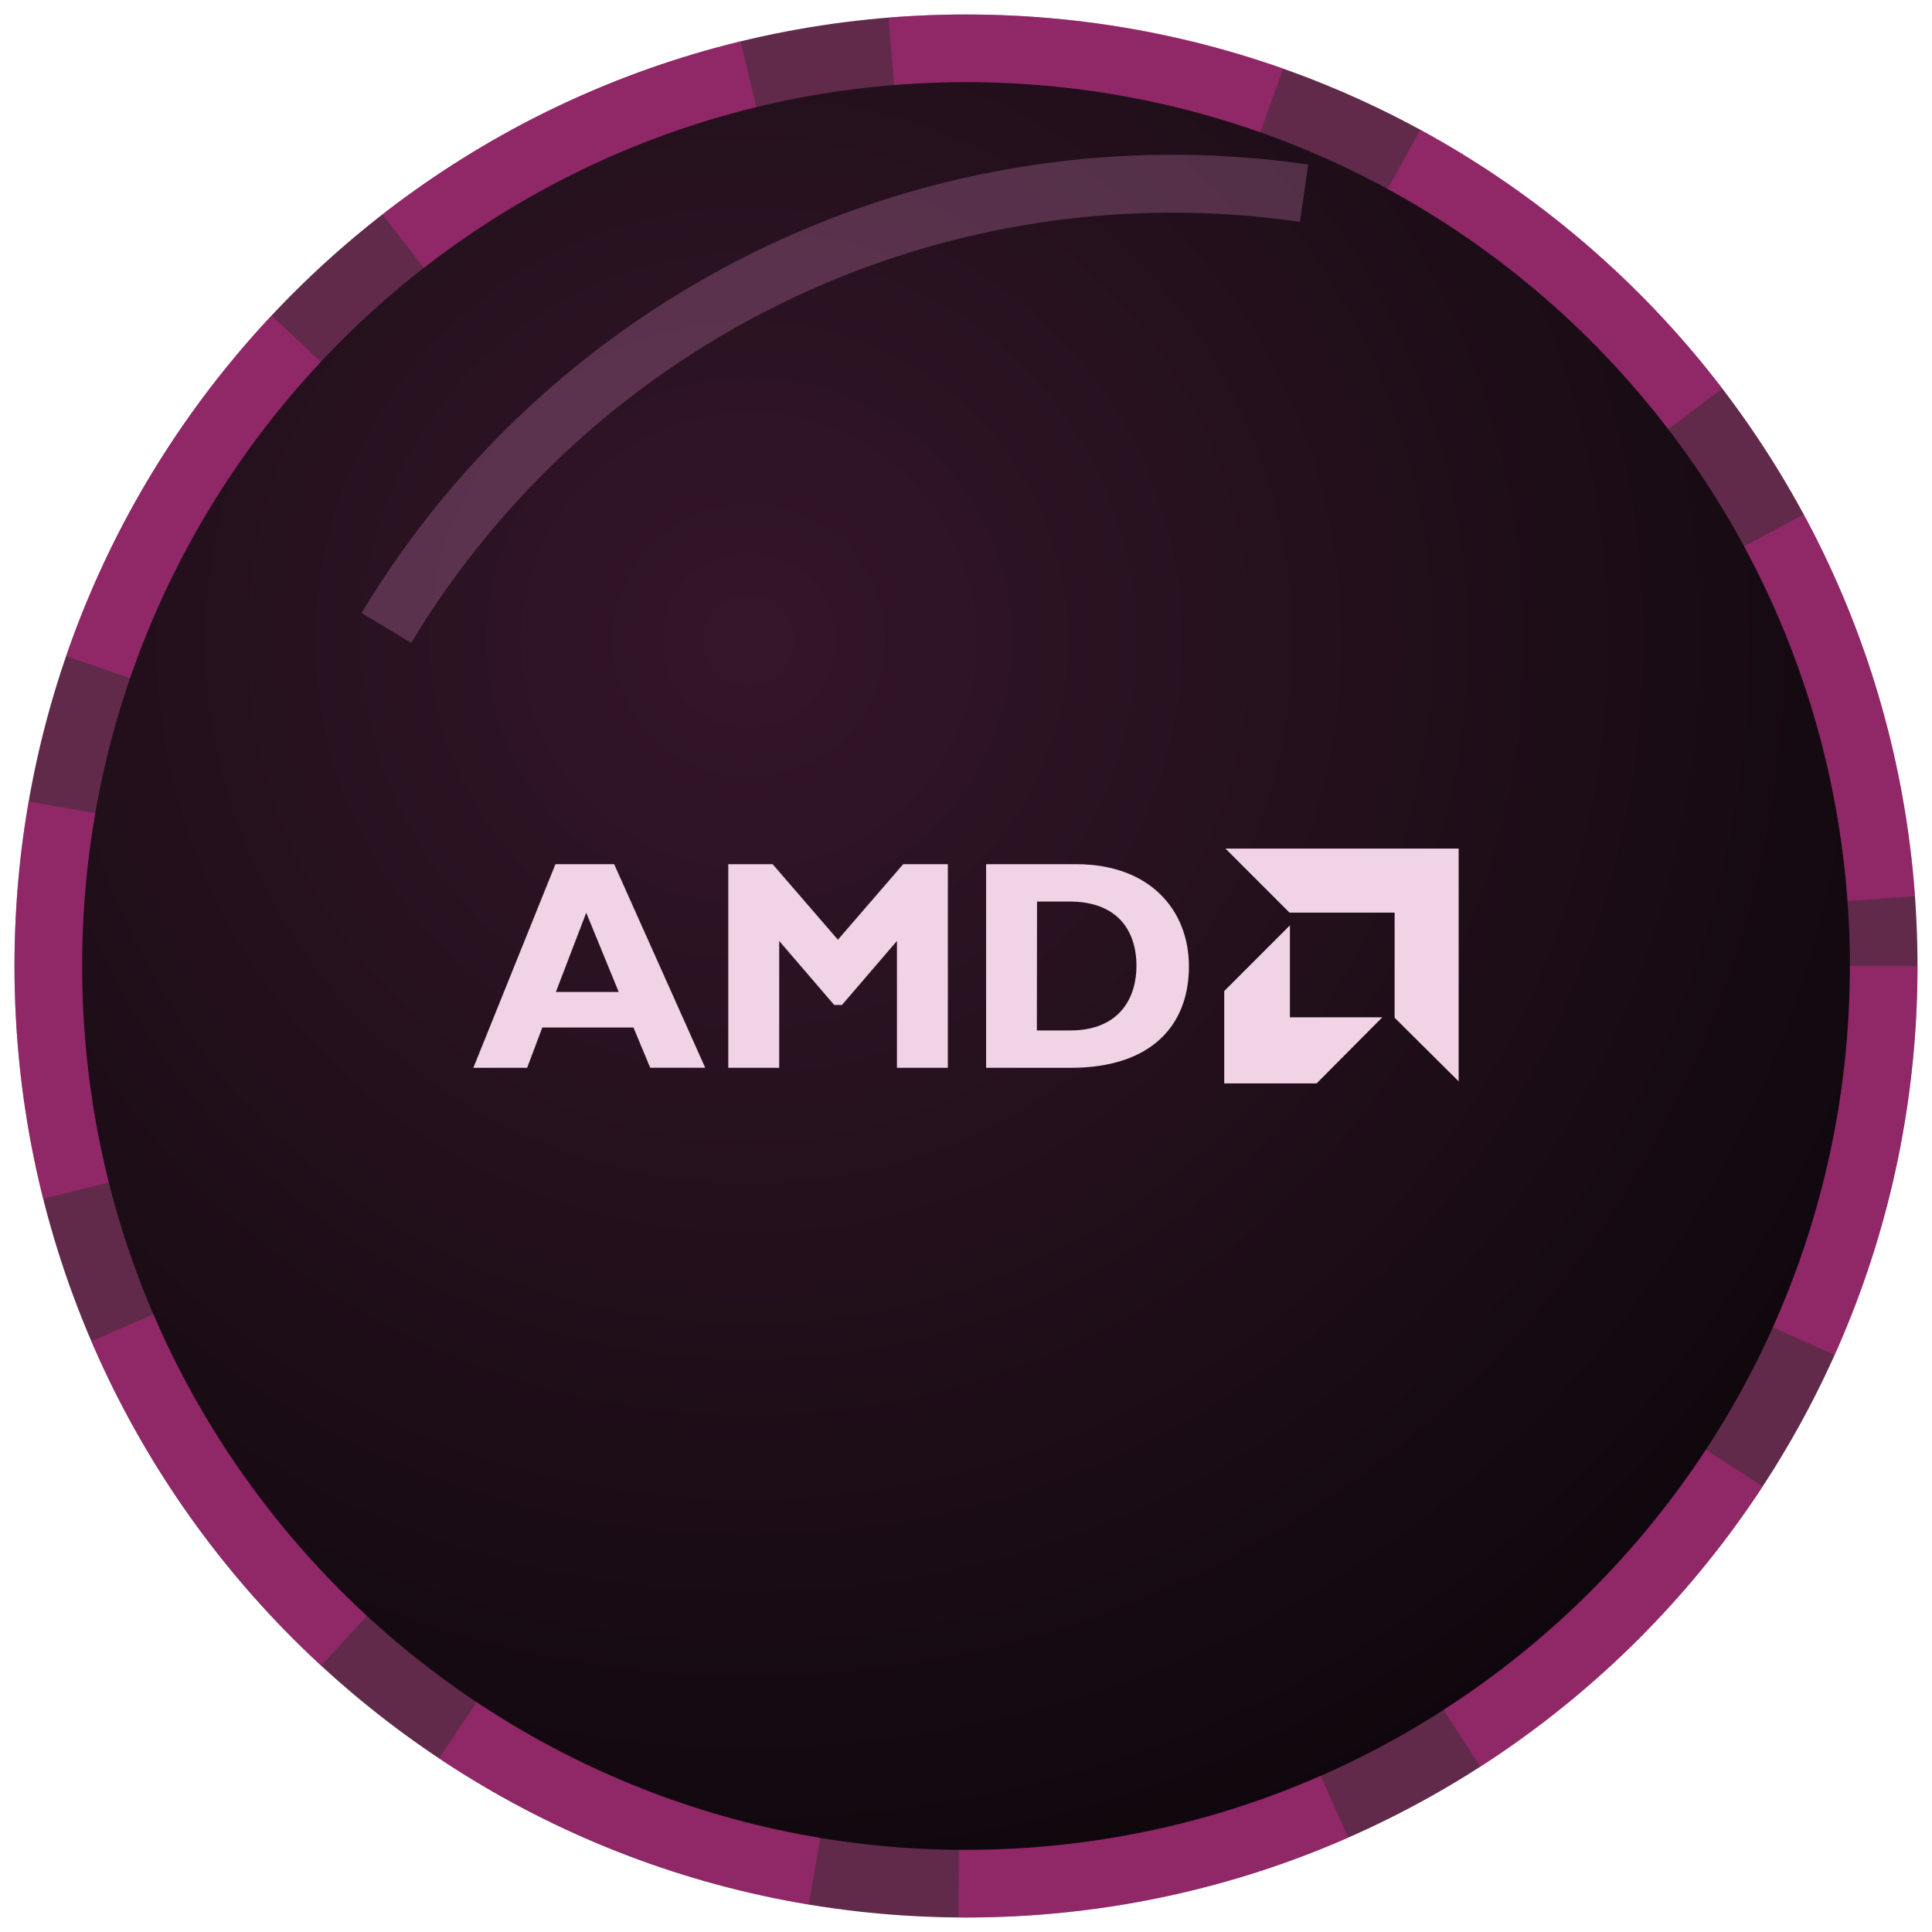
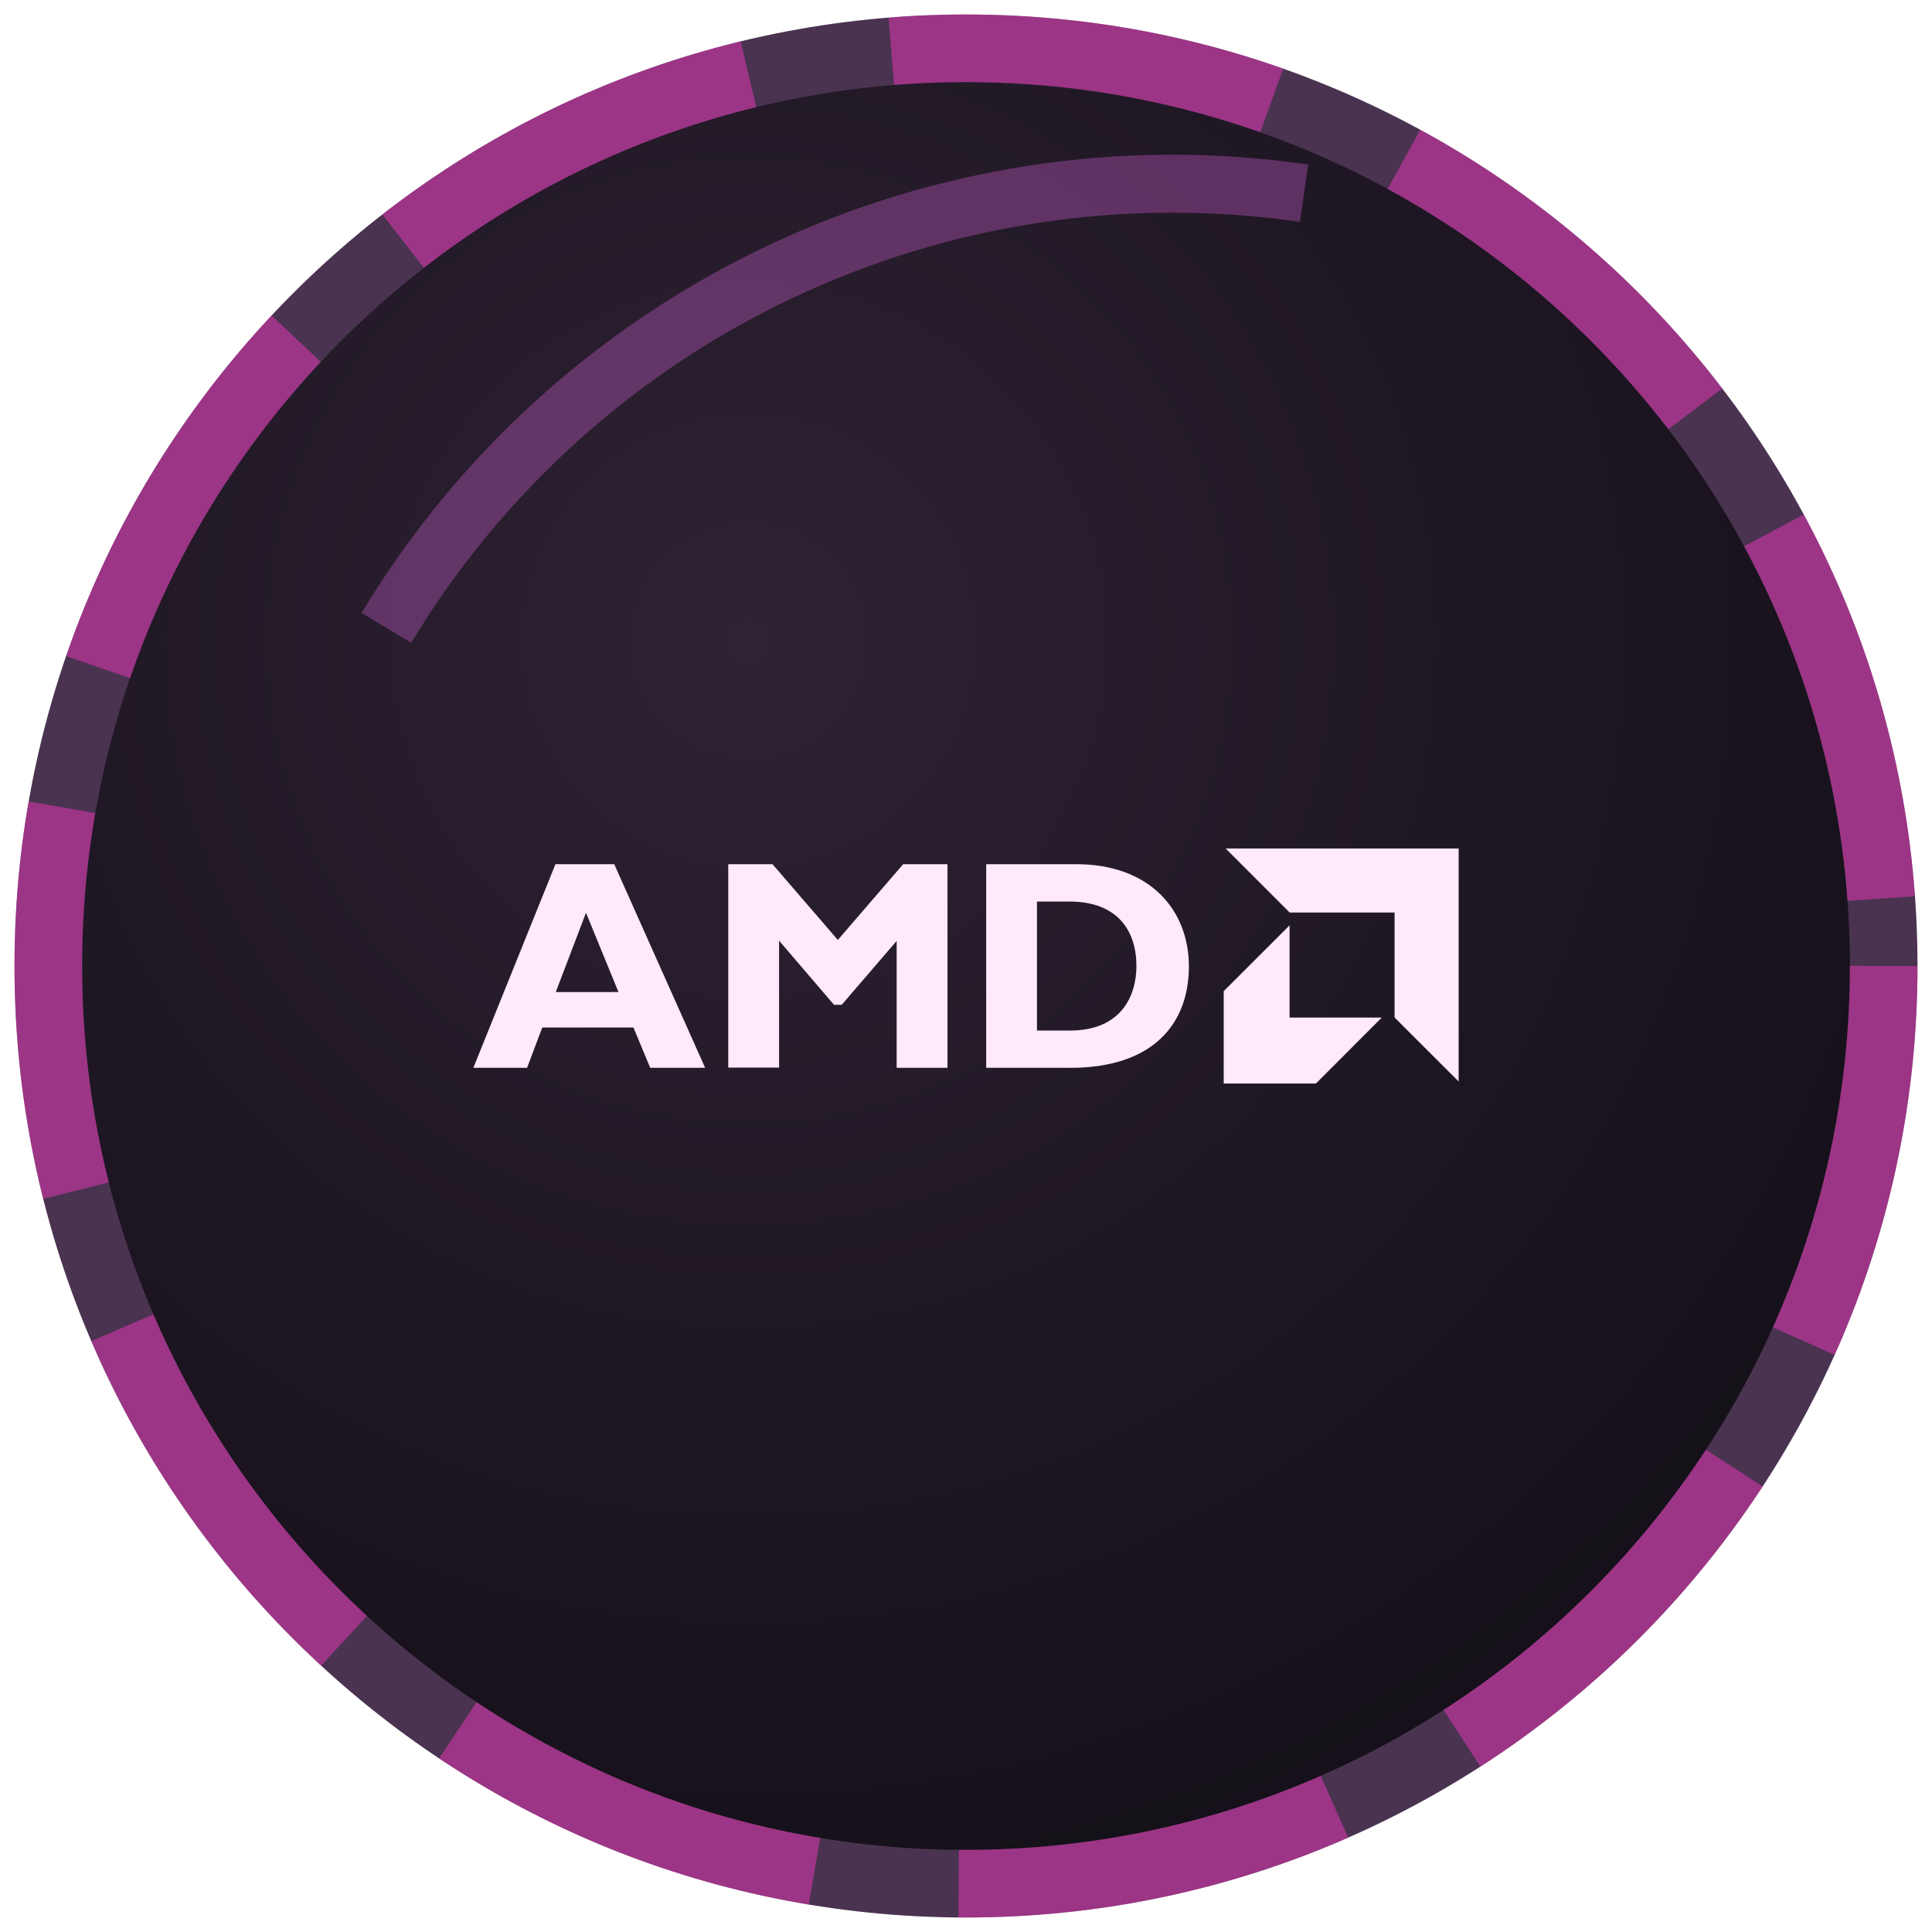
<svg xmlns="http://www.w3.org/2000/svg" viewBox="0 0 40 40" role="img" aria-label="AMD">
  <defs>
    <radialGradient id="g" cx="38%" cy="32%" r="72%">
-       <stop offset="0%" stop-color="#341629" />
-       <stop offset="70%" stop-color="#1a0c15" />
-       <stop offset="100%" stop-color="#0f070d" />
+       <stop offset="0%" stop-color="#2e2233" />
+       <stop offset="70%" stop-color="#1c1420" />
+       <stop offset="100%" stop-color="#141018" />
    </radialGradient>
  </defs>
-   <circle cx="20" cy="20" r="19" fill="url(#g)" stroke="#622a4a" stroke-width="1.4" />
-   <circle cx="20" cy="20" r="19" fill="none" stroke="#c72389" stroke-width="1.4" stroke-dasharray="8 3" opacity="0.45" />
-   <path d="M8 13 A19 19 0 0 1 27 4" stroke="#d886bd" stroke-width="1.2" fill="none" opacity="0.28" />
-   <g transform="translate(9.8 9.8) scale(0.85)" fill="#f0d3e5">
-     <path d="M18.32 9.14l1.56 1.56h2.56v2.56L24 14.81V9.14zM2 9.52l-2 4.96h1.31l.37-.982H3.9l.408.98h1.34L3.43 9.52zm4.21 0v4.96h1.24v-3.09l1.34 1.56h.188l1.34-1.56v3.09h1.24V9.52H10.47l-1.59 1.84L7.29 9.52zm6.28 0v4.96h2.06c1.98 0 2.88-1.05 2.88-2.47 0-1.36-.937-2.49-2.75-2.49zm1.24.91h.792c1.17 0 1.63.711 1.63 1.57 0 .728-.372 1.57-1.62 1.57h-.806zm-10.98.273l.791 1.93H2.01zm17.14.307l-1.6 1.6v2.25h2.25l1.6-1.61h-2.25z" />
+   <circle cx="20" cy="20" r="19" fill="url(#g)" stroke="#4a3350" stroke-width="1.4" />
+   <circle cx="20" cy="20" r="19" fill="none" stroke="#ff37c7" stroke-width="1.4" stroke-dasharray="8 3" opacity="0.45" />
+   <path d="M8 13 A19 19 0 0 1 27 4" stroke="#fc72ff" stroke-width="1.2" fill="none" opacity="0.28" />
+   <g transform="translate(9.8 9.8) scale(0.85)" fill="#ffe9fa">
+     <path d="M18.324 9.137l1.559 1.56h2.556v2.557L24 14.814V9.137zM2 9.52l-2 4.96h1.309l.37-.982H3.9l.408.982h1.338L3.432 9.52zm4.209 0v4.955h1.238v-3.092l1.338 1.562h.188l1.338-1.556v3.091h1.238V9.52H10.47l-1.592 1.845L7.287 9.52zm6.283 0v4.96h2.057c1.979 0 2.88-1.046 2.88-2.472 0-1.36-.937-2.488-2.747-2.488zm1.237.91h.792c1.17 0 1.63.711 1.63 1.57 0 .728-.372 1.572-1.616 1.572h-.806zm-10.985.273l.791 1.932H2.008zm17.137.307l-1.604 1.603v2.25h2.246l1.604-1.607h-2.246z" />
  </g>
</svg>
